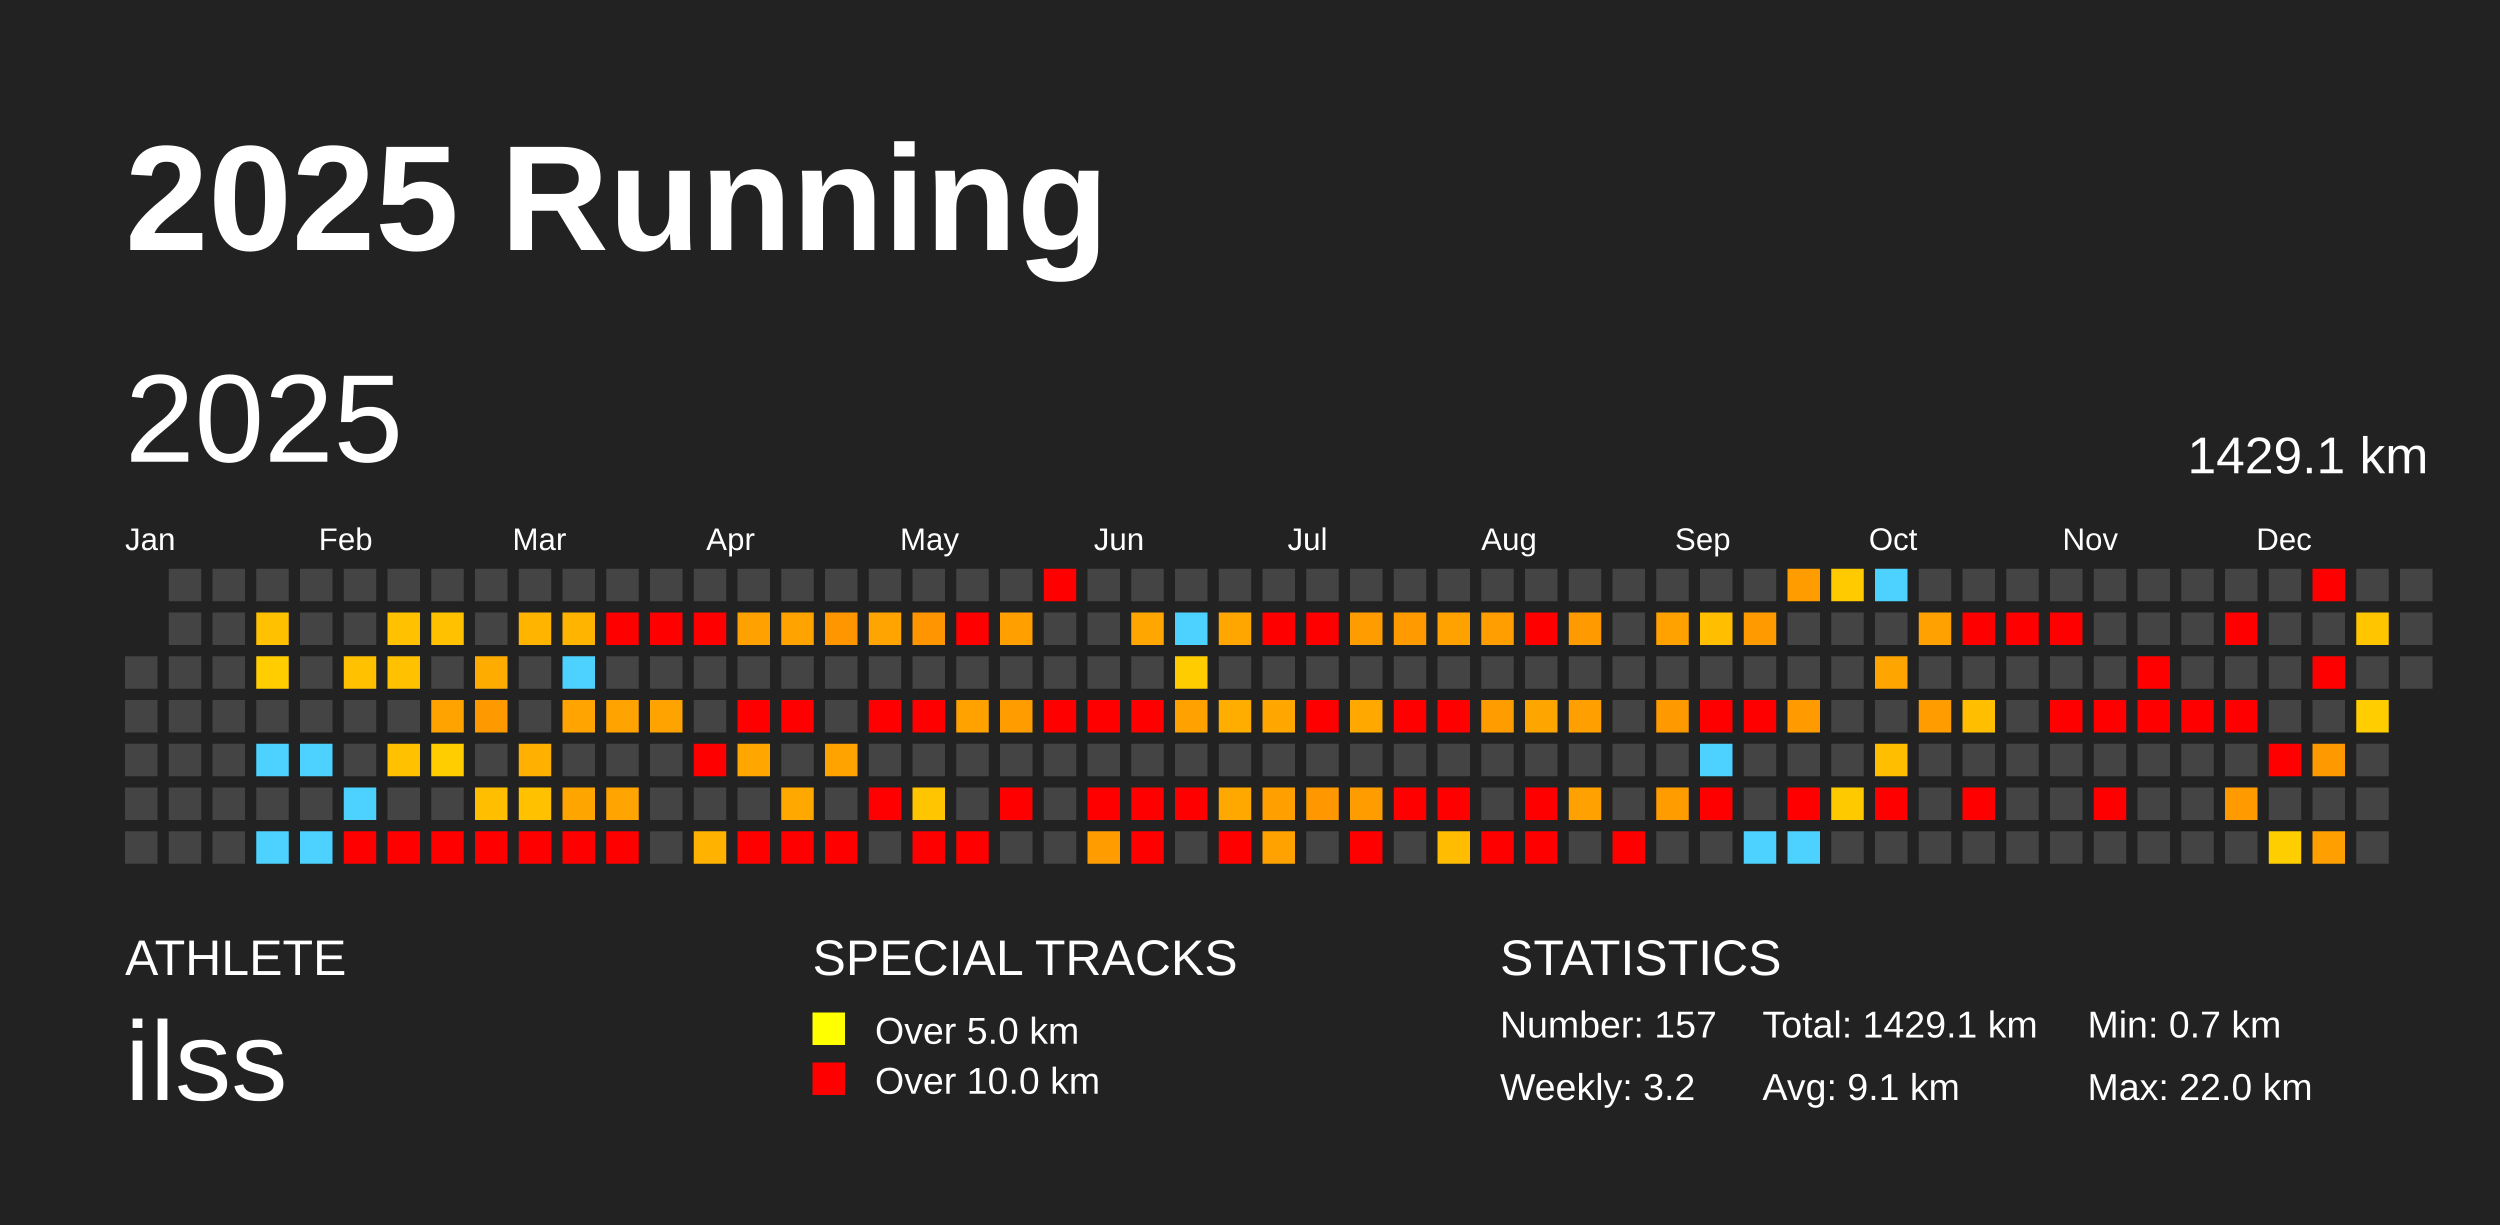
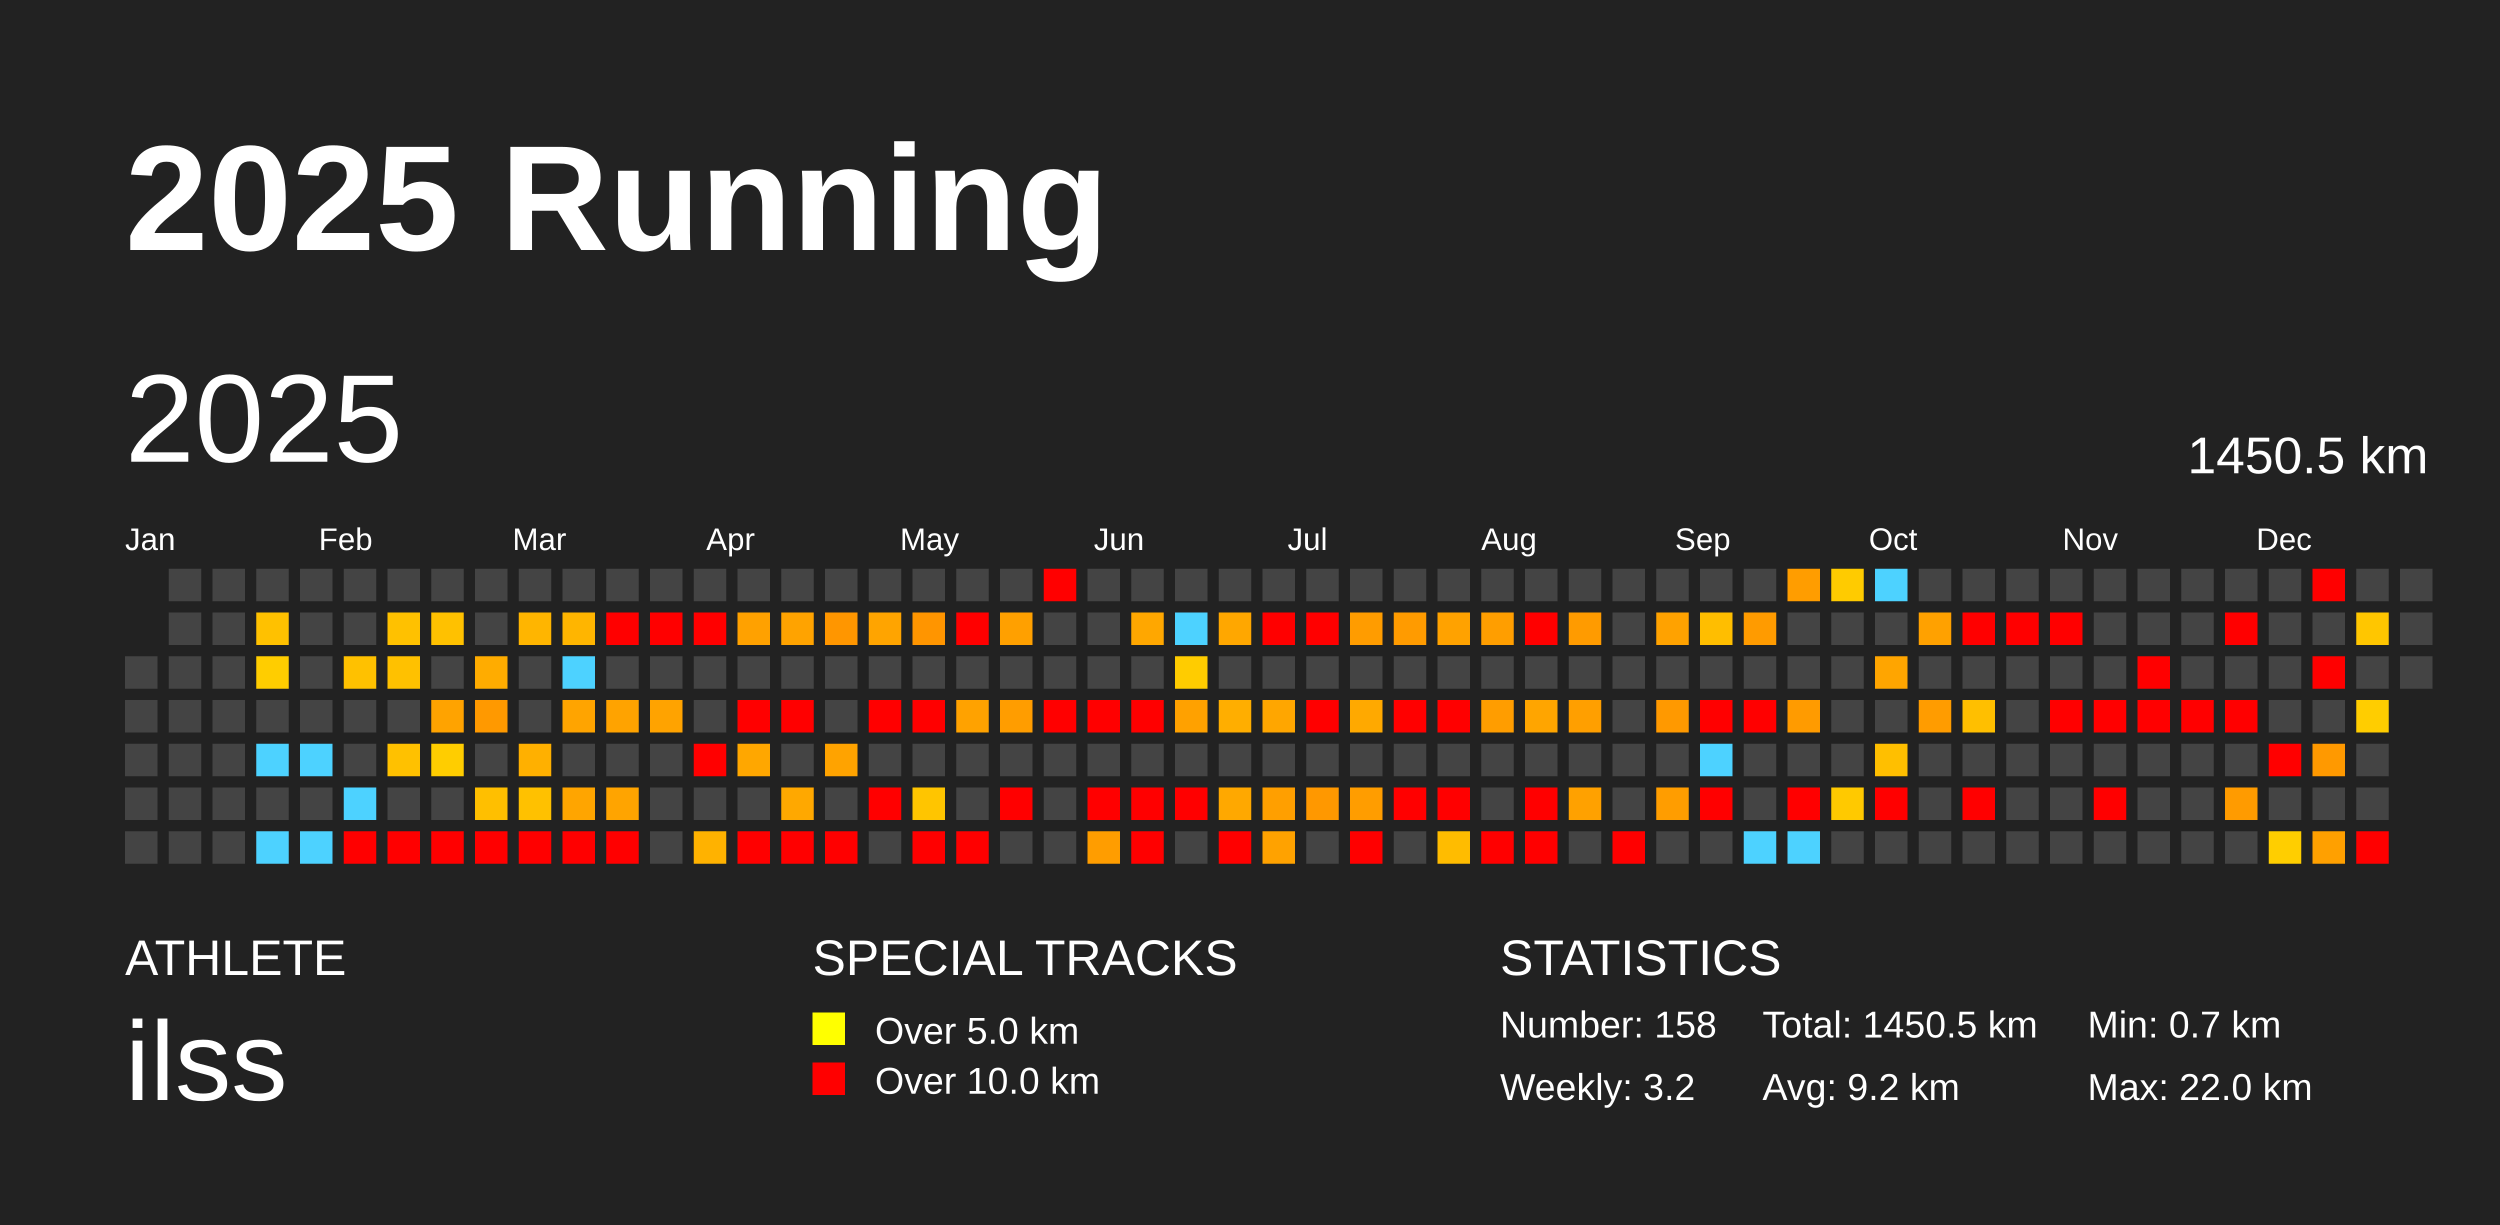
<svg xmlns="http://www.w3.org/2000/svg" baseProfile="full" height="98mm" version="1.1" viewBox="0,0,200,98" width="200mm">
  <defs />
  <rect fill="#222222" height="98" width="200" x="0" y="0" />
  <text fill="#FFFFFF" style="font-size:12px; font-family:Arial; font-weight:bold;" x="10" y="20">2025 Running</text>
  <text fill="#FFFFFF" style="font-size:4px; font-family:Arial" x="10" y="78">ATHLETE</text>
  <text fill="#FFFFFF" style="font-size:9px; font-family:Arial" x="10" y="88">ilss</text>
  <text fill="#FFFFFF" style="font-size:4px; font-family:Arial" x="65" y="78">SPECIAL TRACKS</text>
  <rect fill="yellow" height="2.6" width="2.6" x="65" y="81" />
  <text fill="#FFFFFF" style="font-size:3px; font-family:Arial" x="70" y="83.5">Over 5.0 km</text>
  <rect fill="red" height="2.6" width="2.6" x="65" y="85" />
  <text fill="#FFFFFF" style="font-size:3px; font-family:Arial" x="70" y="87.5">Over 10.0 km</text>
  <text fill="#FFFFFF" style="font-size:4px; font-family:Arial" x="120" y="78">STATISTICS</text>
-   <text fill="#FFFFFF" style="font-size:3px; font-family:Arial" x="120" y="83">Number: 157</text>
+   <text fill="#FFFFFF" style="font-size:3px; font-family:Arial" x="120" y="83">Number: 158</text>
  <text fill="#FFFFFF" style="font-size:3px; font-family:Arial" x="120" y="88">Weekly: 3.2</text>
-   <text fill="#FFFFFF" style="font-size:3px; font-family:Arial" x="141" y="83">Total: 1429.1 km</text>
-   <text fill="#FFFFFF" style="font-size:3px; font-family:Arial" x="141" y="88">Avg: 9.1 km</text>
+   <text fill="#FFFFFF" style="font-size:3px; font-family:Arial" x="141" y="83">Total: 1450.5 km</text>
+   <text fill="#FFFFFF" style="font-size:3px; font-family:Arial" x="141" y="88">Avg: 9.2 km</text>
  <text fill="#FFFFFF" style="font-size:3px; font-family:Arial" x="167" y="83">Min: 0.7 km</text>
  <text fill="#FFFFFF" style="font-size:3px; font-family:Arial" x="167" y="88">Max: 22.0 km</text>
  <text dominant-baseline="hanging" fill="#FFFFFF" style="font-size:10.0px; font-family:Arial;" x="10" y="30">2025</text>
-   <text dominant-baseline="hanging" fill="#FFFFFF" style="font-size:4.125px; font-family:Arial;" x="175" y="35">1429.1 km</text>
+   <text dominant-baseline="hanging" fill="#FFFFFF" style="font-size:4.125px; font-family:Arial;" x="175" y="35">1450.5 km</text>
  <text fill="#FFFFFF" style="font-size:2.5px; font-family:Arial" x="10.0" y="44">Jan</text>
  <text fill="#FFFFFF" style="font-size:2.5px; font-family:Arial" x="25.5" y="44">Feb</text>
  <text fill="#FFFFFF" style="font-size:2.5px; font-family:Arial" x="41.0" y="44">Mar</text>
  <text fill="#FFFFFF" style="font-size:2.5px; font-family:Arial" x="56.5" y="44">Apr</text>
  <text fill="#FFFFFF" style="font-size:2.5px; font-family:Arial" x="72.0" y="44">May</text>
  <text fill="#FFFFFF" style="font-size:2.5px; font-family:Arial" x="87.5" y="44">Jun</text>
  <text fill="#FFFFFF" style="font-size:2.5px; font-family:Arial" x="103.0" y="44">Jul</text>
  <text fill="#FFFFFF" style="font-size:2.5px; font-family:Arial" x="118.5" y="44">Aug</text>
  <text fill="#FFFFFF" style="font-size:2.5px; font-family:Arial" x="134.0" y="44">Sep</text>
  <text fill="#FFFFFF" style="font-size:2.5px; font-family:Arial" x="149.5" y="44">Oct</text>
  <text fill="#FFFFFF" style="font-size:2.5px; font-family:Arial" x="165.0" y="44">Nov</text>
  <text fill="#FFFFFF" style="font-size:2.5px; font-family:Arial" x="180.5" y="44">Dec</text>
  <rect fill="#444444" height="2.6" width="2.6" x="10.0" y="52.5" />
  <rect fill="#444444" height="2.6" width="2.6" x="10.0" y="56.0" />
  <rect fill="#444444" height="2.6" width="2.6" x="10.0" y="59.5" />
  <rect fill="#444444" height="2.6" width="2.6" x="10.0" y="63.0" />
  <rect fill="#444444" height="2.6" width="2.6" x="10.0" y="66.5" />
  <rect fill="#444444" height="2.6" width="2.6" x="13.5" y="45.5" />
  <rect fill="#444444" height="2.6" width="2.6" x="13.5" y="49.0" />
  <rect fill="#444444" height="2.6" width="2.6" x="13.5" y="52.5" />
  <rect fill="#444444" height="2.6" width="2.6" x="13.5" y="56.0" />
  <rect fill="#444444" height="2.6" width="2.6" x="13.5" y="59.5" />
  <rect fill="#444444" height="2.6" width="2.6" x="13.5" y="63.0" />
  <rect fill="#444444" height="2.6" width="2.6" x="13.5" y="66.5" />
  <rect fill="#444444" height="2.6" width="2.6" x="17.0" y="45.5" />
  <rect fill="#444444" height="2.6" width="2.6" x="17.0" y="49.0" />
  <rect fill="#444444" height="2.6" width="2.6" x="17.0" y="52.5" />
  <rect fill="#444444" height="2.6" width="2.6" x="17.0" y="56.0" />
  <rect fill="#444444" height="2.6" width="2.6" x="17.0" y="59.5" />
  <rect fill="#444444" height="2.6" width="2.6" x="17.0" y="63.0" />
  <rect fill="#444444" height="2.6" width="2.6" x="17.0" y="66.5" />
  <rect fill="#444444" height="2.6" width="2.6" x="20.5" y="45.5" />
  <rect fill="#ffc100" height="2.6" width="2.6" x="20.5" y="49.0" />
  <rect fill="#ffcd00" height="2.6" width="2.6" x="20.5" y="52.5" />
  <rect fill="#444444" height="2.6" width="2.6" x="20.5" y="56.0" />
  <rect fill="#4dd2ff" height="2.6" width="2.6" x="20.5" y="59.5" />
  <rect fill="#444444" height="2.6" width="2.6" x="20.5" y="63.0" />
  <rect fill="#4dd2ff" height="2.6" width="2.6" x="20.5" y="66.5" />
  <rect fill="#444444" height="2.6" width="2.6" x="24.0" y="45.5" />
  <rect fill="#444444" height="2.6" width="2.6" x="24.0" y="49.0" />
  <rect fill="#444444" height="2.6" width="2.6" x="24.0" y="52.5" />
  <rect fill="#444444" height="2.6" width="2.6" x="24.0" y="56.0" />
  <rect fill="#4dd2ff" height="2.6" width="2.6" x="24.0" y="59.5" />
  <rect fill="#444444" height="2.6" width="2.6" x="24.0" y="63.0" />
  <rect fill="#4dd2ff" height="2.6" width="2.6" x="24.0" y="66.5" />
  <rect fill="#444444" height="2.6" width="2.6" x="27.5" y="45.5" />
  <rect fill="#444444" height="2.6" width="2.6" x="27.5" y="49.0" />
  <rect fill="#ffc100" height="2.6" width="2.6" x="27.5" y="52.5" />
  <rect fill="#444444" height="2.6" width="2.6" x="27.5" y="56.0" />
  <rect fill="#444444" height="2.6" width="2.6" x="27.5" y="59.5" />
  <rect fill="#4dd2ff" height="2.6" width="2.6" x="27.5" y="63.0" />
  <rect fill="red" height="2.6" width="2.6" x="27.5" y="66.5" />
  <rect fill="#444444" height="2.6" width="2.6" x="31.0" y="45.5" />
  <rect fill="#ffc100" height="2.6" width="2.6" x="31.0" y="49.0" />
  <rect fill="#ffc100" height="2.6" width="2.6" x="31.0" y="52.5" />
  <rect fill="#444444" height="2.6" width="2.6" x="31.0" y="56.0" />
  <rect fill="#ffc100" height="2.6" width="2.6" x="31.0" y="59.5" />
  <rect fill="#444444" height="2.6" width="2.6" x="31.0" y="63.0" />
  <rect fill="red" height="2.6" width="2.6" x="31.0" y="66.5" />
  <rect fill="#444444" height="2.6" width="2.6" x="34.5" y="45.5" />
  <rect fill="#ffc100" height="2.6" width="2.6" x="34.5" y="49.0" />
  <rect fill="#444444" height="2.6" width="2.6" x="34.5" y="52.5" />
  <rect fill="#ffa300" height="2.6" width="2.6" x="34.5" y="56.0" />
  <rect fill="#ffcd00" height="2.6" width="2.6" x="34.5" y="59.5" />
  <rect fill="#444444" height="2.6" width="2.6" x="34.5" y="63.0" />
  <rect fill="red" height="2.6" width="2.6" x="34.5" y="66.5" />
  <rect fill="#444444" height="2.6" width="2.6" x="38.0" y="45.5" />
  <rect fill="#444444" height="2.6" width="2.6" x="38.0" y="49.0" />
  <rect fill="#ffac00" height="2.6" width="2.6" x="38.0" y="52.5" />
  <rect fill="#ff9900" height="2.6" width="2.6" x="38.0" y="56.0" />
  <rect fill="#444444" height="2.6" width="2.6" x="38.0" y="59.5" />
  <rect fill="#ffbf00" height="2.6" width="2.6" x="38.0" y="63.0" />
  <rect fill="red" height="2.6" width="2.6" x="38.0" y="66.5" />
  <rect fill="#444444" height="2.6" width="2.6" x="41.5" y="45.5" />
  <rect fill="#ffb500" height="2.6" width="2.6" x="41.5" y="49.0" />
  <rect fill="#444444" height="2.6" width="2.6" x="41.5" y="52.5" />
  <rect fill="#444444" height="2.6" width="2.6" x="41.5" y="56.0" />
  <rect fill="#ffb000" height="2.6" width="2.6" x="41.5" y="59.5" />
  <rect fill="#ffc100" height="2.6" width="2.6" x="41.5" y="63.0" />
  <rect fill="red" height="2.6" width="2.6" x="41.5" y="66.5" />
  <rect fill="#444444" height="2.6" width="2.6" x="45.0" y="45.5" />
  <rect fill="#ffb500" height="2.6" width="2.6" x="45.0" y="49.0" />
  <rect fill="#4dd2ff" height="2.6" width="2.6" x="45.0" y="52.5" />
  <rect fill="#ffa400" height="2.6" width="2.6" x="45.0" y="56.0" />
  <rect fill="#444444" height="2.6" width="2.6" x="45.0" y="59.5" />
  <rect fill="#ffa500" height="2.6" width="2.6" x="45.0" y="63.0" />
  <rect fill="red" height="2.6" width="2.6" x="45.0" y="66.5" />
  <rect fill="#444444" height="2.6" width="2.6" x="48.5" y="45.5" />
  <rect fill="red" height="2.6" width="2.6" x="48.5" y="49.0" />
  <rect fill="#444444" height="2.6" width="2.6" x="48.5" y="52.5" />
  <rect fill="#ffa300" height="2.6" width="2.6" x="48.5" y="56.0" />
  <rect fill="#444444" height="2.6" width="2.6" x="48.5" y="59.5" />
  <rect fill="#ffa400" height="2.6" width="2.6" x="48.5" y="63.0" />
  <rect fill="red" height="2.6" width="2.6" x="48.5" y="66.5" />
  <rect fill="#444444" height="2.6" width="2.6" x="52.0" y="45.5" />
  <rect fill="red" height="2.6" width="2.6" x="52.0" y="49.0" />
  <rect fill="#444444" height="2.6" width="2.6" x="52.0" y="52.5" />
  <rect fill="#ffa300" height="2.6" width="2.6" x="52.0" y="56.0" />
  <rect fill="#444444" height="2.6" width="2.6" x="52.0" y="59.5" />
  <rect fill="#444444" height="2.6" width="2.6" x="52.0" y="63.0" />
  <rect fill="#444444" height="2.6" width="2.6" x="52.0" y="66.5" />
  <rect fill="#444444" height="2.6" width="2.6" x="55.5" y="45.5" />
  <rect fill="red" height="2.6" width="2.6" x="55.5" y="49.0" />
  <rect fill="#444444" height="2.6" width="2.6" x="55.5" y="52.5" />
  <rect fill="#444444" height="2.6" width="2.6" x="55.5" y="56.0" />
  <rect fill="red" height="2.6" width="2.6" x="55.5" y="59.5" />
  <rect fill="#444444" height="2.6" width="2.6" x="55.5" y="63.0" />
  <rect fill="#ffb200" height="2.6" width="2.6" x="55.5" y="66.5" />
  <rect fill="#444444" height="2.6" width="2.6" x="59.0" y="45.5" />
  <rect fill="#ffa100" height="2.6" width="2.6" x="59.0" y="49.0" />
  <rect fill="#444444" height="2.6" width="2.6" x="59.0" y="52.5" />
  <rect fill="red" height="2.6" width="2.6" x="59.0" y="56.0" />
  <rect fill="#ffa700" height="2.6" width="2.6" x="59.0" y="59.5" />
  <rect fill="#444444" height="2.6" width="2.6" x="59.0" y="63.0" />
  <rect fill="red" height="2.6" width="2.6" x="59.0" y="66.5" />
  <rect fill="#444444" height="2.6" width="2.6" x="62.5" y="45.5" />
  <rect fill="#ffa300" height="2.6" width="2.6" x="62.5" y="49.0" />
  <rect fill="#444444" height="2.6" width="2.6" x="62.5" y="52.5" />
  <rect fill="red" height="2.6" width="2.6" x="62.5" y="56.0" />
  <rect fill="#444444" height="2.6" width="2.6" x="62.5" y="59.5" />
  <rect fill="#ffa800" height="2.6" width="2.6" x="62.5" y="63.0" />
  <rect fill="red" height="2.6" width="2.6" x="62.5" y="66.5" />
  <rect fill="#444444" height="2.6" width="2.6" x="66.0" y="45.5" />
  <rect fill="#ff9600" height="2.6" width="2.6" x="66.0" y="49.0" />
  <rect fill="#444444" height="2.6" width="2.6" x="66.0" y="52.5" />
  <rect fill="#444444" height="2.6" width="2.6" x="66.0" y="56.0" />
  <rect fill="#ffa300" height="2.6" width="2.6" x="66.0" y="59.5" />
  <rect fill="#444444" height="2.6" width="2.6" x="66.0" y="63.0" />
  <rect fill="red" height="2.6" width="2.6" x="66.0" y="66.5" />
  <rect fill="#444444" height="2.6" width="2.6" x="69.5" y="45.5" />
  <rect fill="#ffa400" height="2.6" width="2.6" x="69.5" y="49.0" />
  <rect fill="#444444" height="2.6" width="2.6" x="69.5" y="52.5" />
  <rect fill="red" height="2.6" width="2.6" x="69.5" y="56.0" />
  <rect fill="#444444" height="2.6" width="2.6" x="69.5" y="59.5" />
  <rect fill="red" height="2.6" width="2.6" x="69.5" y="63.0" />
  <rect fill="#444444" height="2.6" width="2.6" x="69.5" y="66.5" />
  <rect fill="#444444" height="2.6" width="2.6" x="73.0" y="45.5" />
  <rect fill="#ff9500" height="2.6" width="2.6" x="73.0" y="49.0" />
  <rect fill="#444444" height="2.6" width="2.6" x="73.0" y="52.5" />
  <rect fill="red" height="2.6" width="2.6" x="73.0" y="56.0" />
  <rect fill="#444444" height="2.6" width="2.6" x="73.0" y="59.5" />
  <rect fill="#ffc500" height="2.6" width="2.6" x="73.0" y="63.0" />
  <rect fill="red" height="2.6" width="2.6" x="73.0" y="66.5" />
  <rect fill="#444444" height="2.6" width="2.6" x="76.5" y="45.5" />
  <rect fill="red" height="2.6" width="2.6" x="76.5" y="49.0" />
  <rect fill="#444444" height="2.6" width="2.6" x="76.5" y="52.5" />
  <rect fill="#ffa200" height="2.6" width="2.6" x="76.5" y="56.0" />
  <rect fill="#444444" height="2.6" width="2.6" x="76.5" y="59.5" />
  <rect fill="#444444" height="2.6" width="2.6" x="76.5" y="63.0" />
  <rect fill="red" height="2.6" width="2.6" x="76.5" y="66.5" />
  <rect fill="#444444" height="2.6" width="2.6" x="80.0" y="45.5" />
  <rect fill="#ffa000" height="2.6" width="2.6" x="80.0" y="49.0" />
  <rect fill="#444444" height="2.6" width="2.6" x="80.0" y="52.5" />
  <rect fill="#ff9d00" height="2.6" width="2.6" x="80.0" y="56.0" />
  <rect fill="#444444" height="2.6" width="2.6" x="80.0" y="59.5" />
  <rect fill="red" height="2.6" width="2.6" x="80.0" y="63.0" />
  <rect fill="#444444" height="2.6" width="2.6" x="80.0" y="66.5" />
  <rect fill="red" height="2.6" width="2.6" x="83.5" y="45.5" />
  <rect fill="#444444" height="2.6" width="2.6" x="83.5" y="49.0" />
  <rect fill="#444444" height="2.6" width="2.6" x="83.5" y="52.5" />
  <rect fill="red" height="2.6" width="2.6" x="83.5" y="56.0" />
  <rect fill="#444444" height="2.6" width="2.6" x="83.5" y="59.5" />
  <rect fill="#444444" height="2.6" width="2.6" x="83.5" y="63.0" />
  <rect fill="#444444" height="2.6" width="2.6" x="83.5" y="66.5" />
  <rect fill="#444444" height="2.6" width="2.6" x="87.0" y="45.5" />
  <rect fill="#444444" height="2.6" width="2.6" x="87.0" y="49.0" />
  <rect fill="#444444" height="2.6" width="2.6" x="87.0" y="52.5" />
  <rect fill="red" height="2.6" width="2.6" x="87.0" y="56.0" />
  <rect fill="#444444" height="2.6" width="2.6" x="87.0" y="59.5" />
  <rect fill="red" height="2.6" width="2.6" x="87.0" y="63.0" />
  <rect fill="#ff9d00" height="2.6" width="2.6" x="87.0" y="66.5" />
  <rect fill="#444444" height="2.6" width="2.6" x="90.5" y="45.5" />
  <rect fill="#ffa700" height="2.6" width="2.6" x="90.5" y="49.0" />
  <rect fill="#444444" height="2.6" width="2.6" x="90.5" y="52.5" />
  <rect fill="red" height="2.6" width="2.6" x="90.5" y="56.0" />
  <rect fill="#444444" height="2.6" width="2.6" x="90.5" y="59.5" />
  <rect fill="red" height="2.6" width="2.6" x="90.5" y="63.0" />
  <rect fill="red" height="2.6" width="2.6" x="90.5" y="66.5" />
  <rect fill="#444444" height="2.6" width="2.6" x="94.0" y="45.5" />
  <rect fill="#4dd2ff" height="2.6" width="2.6" x="94.0" y="49.0" />
  <rect fill="#ffcc00" height="2.6" width="2.6" x="94.0" y="52.5" />
  <rect fill="#ffa100" height="2.6" width="2.6" x="94.0" y="56.0" />
  <rect fill="#444444" height="2.6" width="2.6" x="94.0" y="59.5" />
  <rect fill="red" height="2.6" width="2.6" x="94.0" y="63.0" />
  <rect fill="#444444" height="2.6" width="2.6" x="94.0" y="66.5" />
  <rect fill="#444444" height="2.6" width="2.6" x="97.5" y="45.5" />
  <rect fill="#ffa700" height="2.6" width="2.6" x="97.5" y="49.0" />
  <rect fill="#444444" height="2.6" width="2.6" x="97.5" y="52.5" />
  <rect fill="#ffae00" height="2.6" width="2.6" x="97.5" y="56.0" />
  <rect fill="#444444" height="2.6" width="2.6" x="97.5" y="59.5" />
  <rect fill="#ffa800" height="2.6" width="2.6" x="97.5" y="63.0" />
  <rect fill="red" height="2.6" width="2.6" x="97.5" y="66.5" />
  <rect fill="#444444" height="2.6" width="2.6" x="101.0" y="45.5" />
  <rect fill="red" height="2.6" width="2.6" x="101.0" y="49.0" />
  <rect fill="#444444" height="2.6" width="2.6" x="101.0" y="52.5" />
  <rect fill="#ffa600" height="2.6" width="2.6" x="101.0" y="56.0" />
  <rect fill="#444444" height="2.6" width="2.6" x="101.0" y="59.5" />
  <rect fill="#ff9f00" height="2.6" width="2.6" x="101.0" y="63.0" />
  <rect fill="#ffa200" height="2.6" width="2.6" x="101.0" y="66.5" />
  <rect fill="#444444" height="2.6" width="2.6" x="104.5" y="45.5" />
  <rect fill="red" height="2.6" width="2.6" x="104.5" y="49.0" />
  <rect fill="#444444" height="2.6" width="2.6" x="104.5" y="52.5" />
  <rect fill="red" height="2.6" width="2.6" x="104.5" y="56.0" />
  <rect fill="#444444" height="2.6" width="2.6" x="104.5" y="59.5" />
  <rect fill="#ff9800" height="2.6" width="2.6" x="104.5" y="63.0" />
  <rect fill="#444444" height="2.6" width="2.6" x="104.5" y="66.5" />
  <rect fill="#444444" height="2.6" width="2.6" x="108.0" y="45.5" />
  <rect fill="#ff9c00" height="2.6" width="2.6" x="108.0" y="49.0" />
  <rect fill="#444444" height="2.6" width="2.6" x="108.0" y="52.5" />
  <rect fill="#ffa900" height="2.6" width="2.6" x="108.0" y="56.0" />
  <rect fill="#444444" height="2.6" width="2.6" x="108.0" y="59.5" />
  <rect fill="#ff9d00" height="2.6" width="2.6" x="108.0" y="63.0" />
  <rect fill="red" height="2.6" width="2.6" x="108.0" y="66.5" />
  <rect fill="#444444" height="2.6" width="2.6" x="111.5" y="45.5" />
  <rect fill="#ff9b00" height="2.6" width="2.6" x="111.5" y="49.0" />
  <rect fill="#444444" height="2.6" width="2.6" x="111.5" y="52.5" />
  <rect fill="red" height="2.6" width="2.6" x="111.5" y="56.0" />
  <rect fill="#444444" height="2.6" width="2.6" x="111.5" y="59.5" />
  <rect fill="red" height="2.6" width="2.6" x="111.5" y="63.0" />
  <rect fill="#444444" height="2.6" width="2.6" x="111.5" y="66.5" />
  <rect fill="#444444" height="2.6" width="2.6" x="115.0" y="45.5" />
  <rect fill="#ffa200" height="2.6" width="2.6" x="115.0" y="49.0" />
  <rect fill="#444444" height="2.6" width="2.6" x="115.0" y="52.5" />
  <rect fill="red" height="2.6" width="2.6" x="115.0" y="56.0" />
  <rect fill="#444444" height="2.6" width="2.6" x="115.0" y="59.5" />
  <rect fill="red" height="2.6" width="2.6" x="115.0" y="63.0" />
  <rect fill="#ffbc00" height="2.6" width="2.6" x="115.0" y="66.5" />
  <rect fill="#444444" height="2.6" width="2.6" x="118.5" y="45.5" />
  <rect fill="#ff9e00" height="2.6" width="2.6" x="118.5" y="49.0" />
  <rect fill="#444444" height="2.6" width="2.6" x="118.5" y="52.5" />
  <rect fill="#ff9d00" height="2.6" width="2.6" x="118.5" y="56.0" />
  <rect fill="#444444" height="2.6" width="2.6" x="118.5" y="59.5" />
  <rect fill="#444444" height="2.6" width="2.6" x="118.5" y="63.0" />
  <rect fill="red" height="2.6" width="2.6" x="118.5" y="66.5" />
  <rect fill="#444444" height="2.6" width="2.6" x="122.0" y="45.5" />
  <rect fill="red" height="2.6" width="2.6" x="122.0" y="49.0" />
  <rect fill="#444444" height="2.6" width="2.6" x="122.0" y="52.5" />
  <rect fill="#ffa500" height="2.6" width="2.6" x="122.0" y="56.0" />
  <rect fill="#444444" height="2.6" width="2.6" x="122.0" y="59.5" />
  <rect fill="red" height="2.6" width="2.6" x="122.0" y="63.0" />
  <rect fill="red" height="2.6" width="2.6" x="122.0" y="66.5" />
  <rect fill="#444444" height="2.6" width="2.6" x="125.5" y="45.5" />
  <rect fill="#ff9b00" height="2.6" width="2.6" x="125.5" y="49.0" />
  <rect fill="#444444" height="2.6" width="2.6" x="125.5" y="52.5" />
  <rect fill="#ff9f00" height="2.6" width="2.6" x="125.5" y="56.0" />
  <rect fill="#444444" height="2.6" width="2.6" x="125.5" y="59.5" />
  <rect fill="#ffa100" height="2.6" width="2.6" x="125.5" y="63.0" />
  <rect fill="#444444" height="2.6" width="2.6" x="125.5" y="66.5" />
  <rect fill="#444444" height="2.6" width="2.6" x="129.0" y="45.5" />
  <rect fill="#444444" height="2.6" width="2.6" x="129.0" y="49.0" />
  <rect fill="#444444" height="2.6" width="2.6" x="129.0" y="52.5" />
  <rect fill="#444444" height="2.6" width="2.6" x="129.0" y="56.0" />
  <rect fill="#444444" height="2.6" width="2.6" x="129.0" y="59.5" />
  <rect fill="#444444" height="2.6" width="2.6" x="129.0" y="63.0" />
  <rect fill="red" height="2.6" width="2.6" x="129.0" y="66.5" />
  <rect fill="#444444" height="2.6" width="2.6" x="132.5" y="45.5" />
  <rect fill="#ffa200" height="2.6" width="2.6" x="132.5" y="49.0" />
  <rect fill="#444444" height="2.6" width="2.6" x="132.5" y="52.5" />
  <rect fill="#ff9900" height="2.6" width="2.6" x="132.5" y="56.0" />
  <rect fill="#444444" height="2.6" width="2.6" x="132.5" y="59.5" />
  <rect fill="#ff9d00" height="2.6" width="2.6" x="132.5" y="63.0" />
  <rect fill="#444444" height="2.6" width="2.6" x="132.5" y="66.5" />
  <rect fill="#444444" height="2.6" width="2.6" x="136.0" y="45.5" />
  <rect fill="#ffbe00" height="2.6" width="2.6" x="136.0" y="49.0" />
  <rect fill="#444444" height="2.6" width="2.6" x="136.0" y="52.5" />
  <rect fill="red" height="2.6" width="2.6" x="136.0" y="56.0" />
  <rect fill="#4dd2ff" height="2.6" width="2.6" x="136.0" y="59.5" />
  <rect fill="red" height="2.6" width="2.6" x="136.0" y="63.0" />
  <rect fill="#444444" height="2.6" width="2.6" x="136.0" y="66.5" />
  <rect fill="#444444" height="2.6" width="2.6" x="139.5" y="45.5" />
  <rect fill="#ff9b00" height="2.6" width="2.6" x="139.5" y="49.0" />
  <rect fill="#444444" height="2.6" width="2.6" x="139.5" y="52.5" />
  <rect fill="red" height="2.6" width="2.6" x="139.5" y="56.0" />
  <rect fill="#444444" height="2.6" width="2.6" x="139.5" y="59.5" />
  <rect fill="#444444" height="2.6" width="2.6" x="139.5" y="63.0" />
  <rect fill="#4dd2ff" height="2.6" width="2.6" x="139.5" y="66.5" />
  <rect fill="#ff9d00" height="2.6" width="2.6" x="143.0" y="45.5" />
  <rect fill="#444444" height="2.6" width="2.6" x="143.0" y="49.0" />
  <rect fill="#444444" height="2.6" width="2.6" x="143.0" y="52.5" />
  <rect fill="#ff9b00" height="2.6" width="2.6" x="143.0" y="56.0" />
  <rect fill="#444444" height="2.6" width="2.6" x="143.0" y="59.5" />
  <rect fill="red" height="2.6" width="2.6" x="143.0" y="63.0" />
  <rect fill="#4dd2ff" height="2.6" width="2.6" x="143.0" y="66.5" />
  <rect fill="#ffcb00" height="2.6" width="2.6" x="146.5" y="45.5" />
  <rect fill="#444444" height="2.6" width="2.6" x="146.5" y="49.0" />
  <rect fill="#444444" height="2.6" width="2.6" x="146.5" y="52.5" />
  <rect fill="#444444" height="2.6" width="2.6" x="146.5" y="56.0" />
  <rect fill="#444444" height="2.6" width="2.6" x="146.5" y="59.5" />
  <rect fill="#ffc900" height="2.6" width="2.6" x="146.5" y="63.0" />
  <rect fill="#444444" height="2.6" width="2.6" x="146.5" y="66.5" />
  <rect fill="#4dd2ff" height="2.6" width="2.6" x="150.0" y="45.5" />
  <rect fill="#444444" height="2.6" width="2.6" x="150.0" y="49.0" />
  <rect fill="#ffa500" height="2.6" width="2.6" x="150.0" y="52.5" />
  <rect fill="#444444" height="2.6" width="2.6" x="150.0" y="56.0" />
  <rect fill="#ffbf00" height="2.6" width="2.6" x="150.0" y="59.5" />
  <rect fill="red" height="2.6" width="2.6" x="150.0" y="63.0" />
  <rect fill="#444444" height="2.6" width="2.6" x="150.0" y="66.5" />
  <rect fill="#444444" height="2.6" width="2.6" x="153.5" y="45.5" />
  <rect fill="#ffa100" height="2.6" width="2.6" x="153.5" y="49.0" />
  <rect fill="#444444" height="2.6" width="2.6" x="153.5" y="52.5" />
  <rect fill="#ff9c00" height="2.6" width="2.6" x="153.5" y="56.0" />
  <rect fill="#444444" height="2.6" width="2.6" x="153.5" y="59.5" />
  <rect fill="#444444" height="2.6" width="2.6" x="153.5" y="63.0" />
  <rect fill="#444444" height="2.6" width="2.6" x="153.5" y="66.5" />
  <rect fill="#444444" height="2.6" width="2.6" x="157.0" y="45.5" />
  <rect fill="red" height="2.6" width="2.6" x="157.0" y="49.0" />
  <rect fill="#444444" height="2.6" width="2.6" x="157.0" y="52.5" />
  <rect fill="#ffbf00" height="2.6" width="2.6" x="157.0" y="56.0" />
  <rect fill="#444444" height="2.6" width="2.6" x="157.0" y="59.5" />
  <rect fill="red" height="2.6" width="2.6" x="157.0" y="63.0" />
  <rect fill="#444444" height="2.6" width="2.6" x="157.0" y="66.5" />
  <rect fill="#444444" height="2.6" width="2.6" x="160.5" y="45.5" />
  <rect fill="red" height="2.6" width="2.6" x="160.5" y="49.0" />
  <rect fill="#444444" height="2.6" width="2.6" x="160.5" y="52.5" />
  <rect fill="#444444" height="2.6" width="2.6" x="160.5" y="56.0" />
  <rect fill="#444444" height="2.6" width="2.6" x="160.5" y="59.5" />
  <rect fill="#444444" height="2.6" width="2.6" x="160.5" y="63.0" />
  <rect fill="#444444" height="2.6" width="2.6" x="160.5" y="66.5" />
  <rect fill="#444444" height="2.6" width="2.6" x="164.0" y="45.5" />
  <rect fill="red" height="2.6" width="2.6" x="164.0" y="49.0" />
  <rect fill="#444444" height="2.6" width="2.6" x="164.0" y="52.5" />
  <rect fill="red" height="2.6" width="2.6" x="164.0" y="56.0" />
  <rect fill="#444444" height="2.6" width="2.6" x="164.0" y="59.5" />
  <rect fill="#444444" height="2.6" width="2.6" x="164.0" y="63.0" />
  <rect fill="#444444" height="2.6" width="2.6" x="164.0" y="66.5" />
  <rect fill="#444444" height="2.6" width="2.6" x="167.5" y="45.5" />
  <rect fill="#444444" height="2.6" width="2.6" x="167.5" y="49.0" />
  <rect fill="#444444" height="2.6" width="2.6" x="167.5" y="52.5" />
  <rect fill="red" height="2.6" width="2.6" x="167.5" y="56.0" />
  <rect fill="#444444" height="2.6" width="2.6" x="167.5" y="59.5" />
  <rect fill="red" height="2.6" width="2.6" x="167.5" y="63.0" />
  <rect fill="#444444" height="2.6" width="2.6" x="167.5" y="66.5" />
  <rect fill="#444444" height="2.6" width="2.6" x="171.0" y="45.5" />
  <rect fill="#444444" height="2.6" width="2.6" x="171.0" y="49.0" />
  <rect fill="red" height="2.6" width="2.6" x="171.0" y="52.5" />
  <rect fill="red" height="2.6" width="2.6" x="171.0" y="56.0" />
  <rect fill="#444444" height="2.6" width="2.6" x="171.0" y="59.5" />
  <rect fill="#444444" height="2.6" width="2.6" x="171.0" y="63.0" />
  <rect fill="#444444" height="2.6" width="2.6" x="171.0" y="66.5" />
  <rect fill="#444444" height="2.6" width="2.6" x="174.5" y="45.5" />
  <rect fill="#444444" height="2.6" width="2.6" x="174.5" y="49.0" />
  <rect fill="#444444" height="2.6" width="2.6" x="174.5" y="52.5" />
  <rect fill="red" height="2.6" width="2.6" x="174.5" y="56.0" />
  <rect fill="#444444" height="2.6" width="2.6" x="174.5" y="59.5" />
  <rect fill="#444444" height="2.6" width="2.6" x="174.5" y="63.0" />
  <rect fill="#444444" height="2.6" width="2.6" x="174.5" y="66.5" />
  <rect fill="#444444" height="2.6" width="2.6" x="178.0" y="45.5" />
  <rect fill="red" height="2.6" width="2.6" x="178.0" y="49.0" />
  <rect fill="#444444" height="2.6" width="2.6" x="178.0" y="52.5" />
  <rect fill="red" height="2.6" width="2.6" x="178.0" y="56.0" />
  <rect fill="#444444" height="2.6" width="2.6" x="178.0" y="59.5" />
  <rect fill="#ff9b00" height="2.6" width="2.6" x="178.0" y="63.0" />
  <rect fill="#444444" height="2.6" width="2.6" x="178.0" y="66.5" />
  <rect fill="#444444" height="2.6" width="2.6" x="181.5" y="45.5" />
  <rect fill="#444444" height="2.6" width="2.6" x="181.5" y="49.0" />
  <rect fill="#444444" height="2.6" width="2.6" x="181.5" y="52.5" />
  <rect fill="#444444" height="2.6" width="2.6" x="181.5" y="56.0" />
  <rect fill="red" height="2.6" width="2.6" x="181.5" y="59.5" />
  <rect fill="#444444" height="2.6" width="2.6" x="181.5" y="63.0" />
  <rect fill="#ffce00" height="2.6" width="2.6" x="181.5" y="66.5" />
  <rect fill="red" height="2.6" width="2.6" x="185.0" y="45.5" />
  <rect fill="#444444" height="2.6" width="2.6" x="185.0" y="49.0" />
  <rect fill="red" height="2.6" width="2.6" x="185.0" y="52.5" />
  <rect fill="#444444" height="2.6" width="2.6" x="185.0" y="56.0" />
  <rect fill="#ff9900" height="2.6" width="2.6" x="185.0" y="59.5" />
  <rect fill="#444444" height="2.6" width="2.6" x="185.0" y="63.0" />
  <rect fill="#ffa000" height="2.6" width="2.6" x="185.0" y="66.5" />
  <rect fill="#444444" height="2.6" width="2.6" x="188.5" y="45.5" />
  <rect fill="#ffc600" height="2.6" width="2.6" x="188.5" y="49.0" />
  <rect fill="#444444" height="2.6" width="2.6" x="188.5" y="52.5" />
  <rect fill="#ffcd00" height="2.6" width="2.6" x="188.5" y="56.0" />
  <rect fill="#444444" height="2.6" width="2.6" x="188.5" y="59.5" />
  <rect fill="#444444" height="2.6" width="2.6" x="188.5" y="63.0" />
-   <rect fill="#444444" height="2.6" width="2.6" x="188.5" y="66.5" />
+   <rect fill="red" height="2.6" width="2.6" x="188.5" y="66.5" />
  <rect fill="#444444" height="2.6" width="2.6" x="192.0" y="45.5" />
  <rect fill="#444444" height="2.6" width="2.6" x="192.0" y="49.0" />
  <rect fill="#444444" height="2.6" width="2.6" x="192.0" y="52.5" />
</svg>
